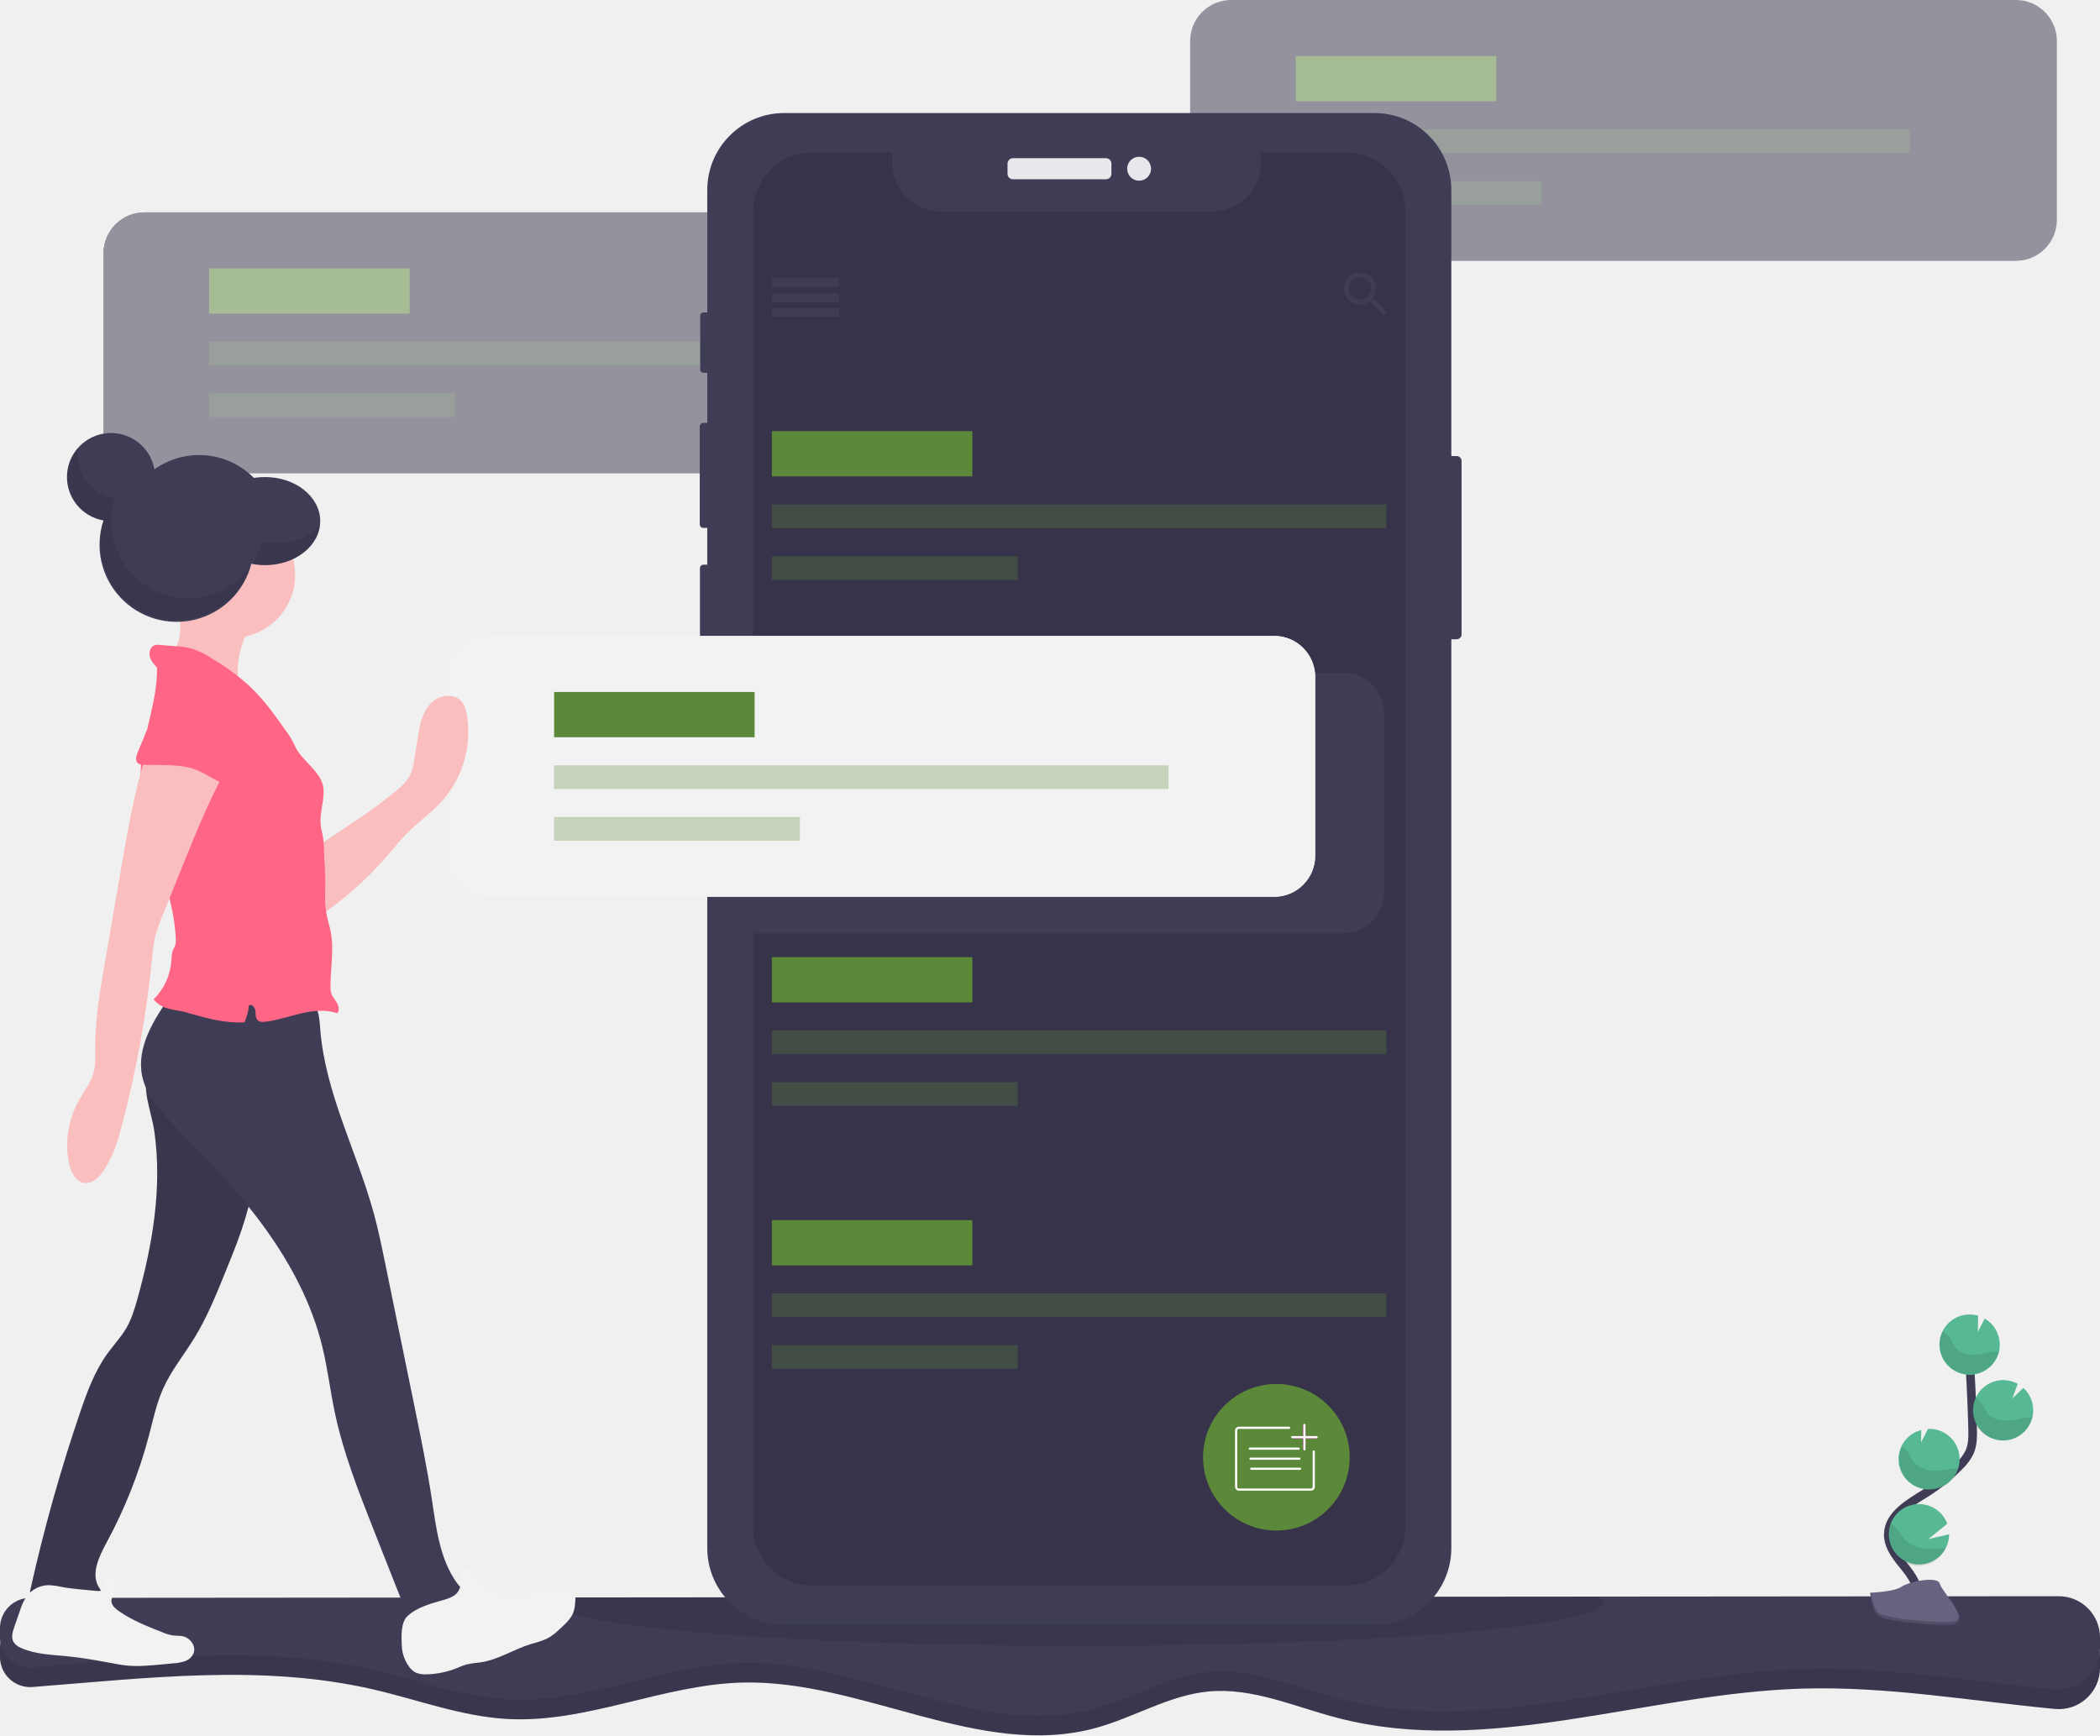
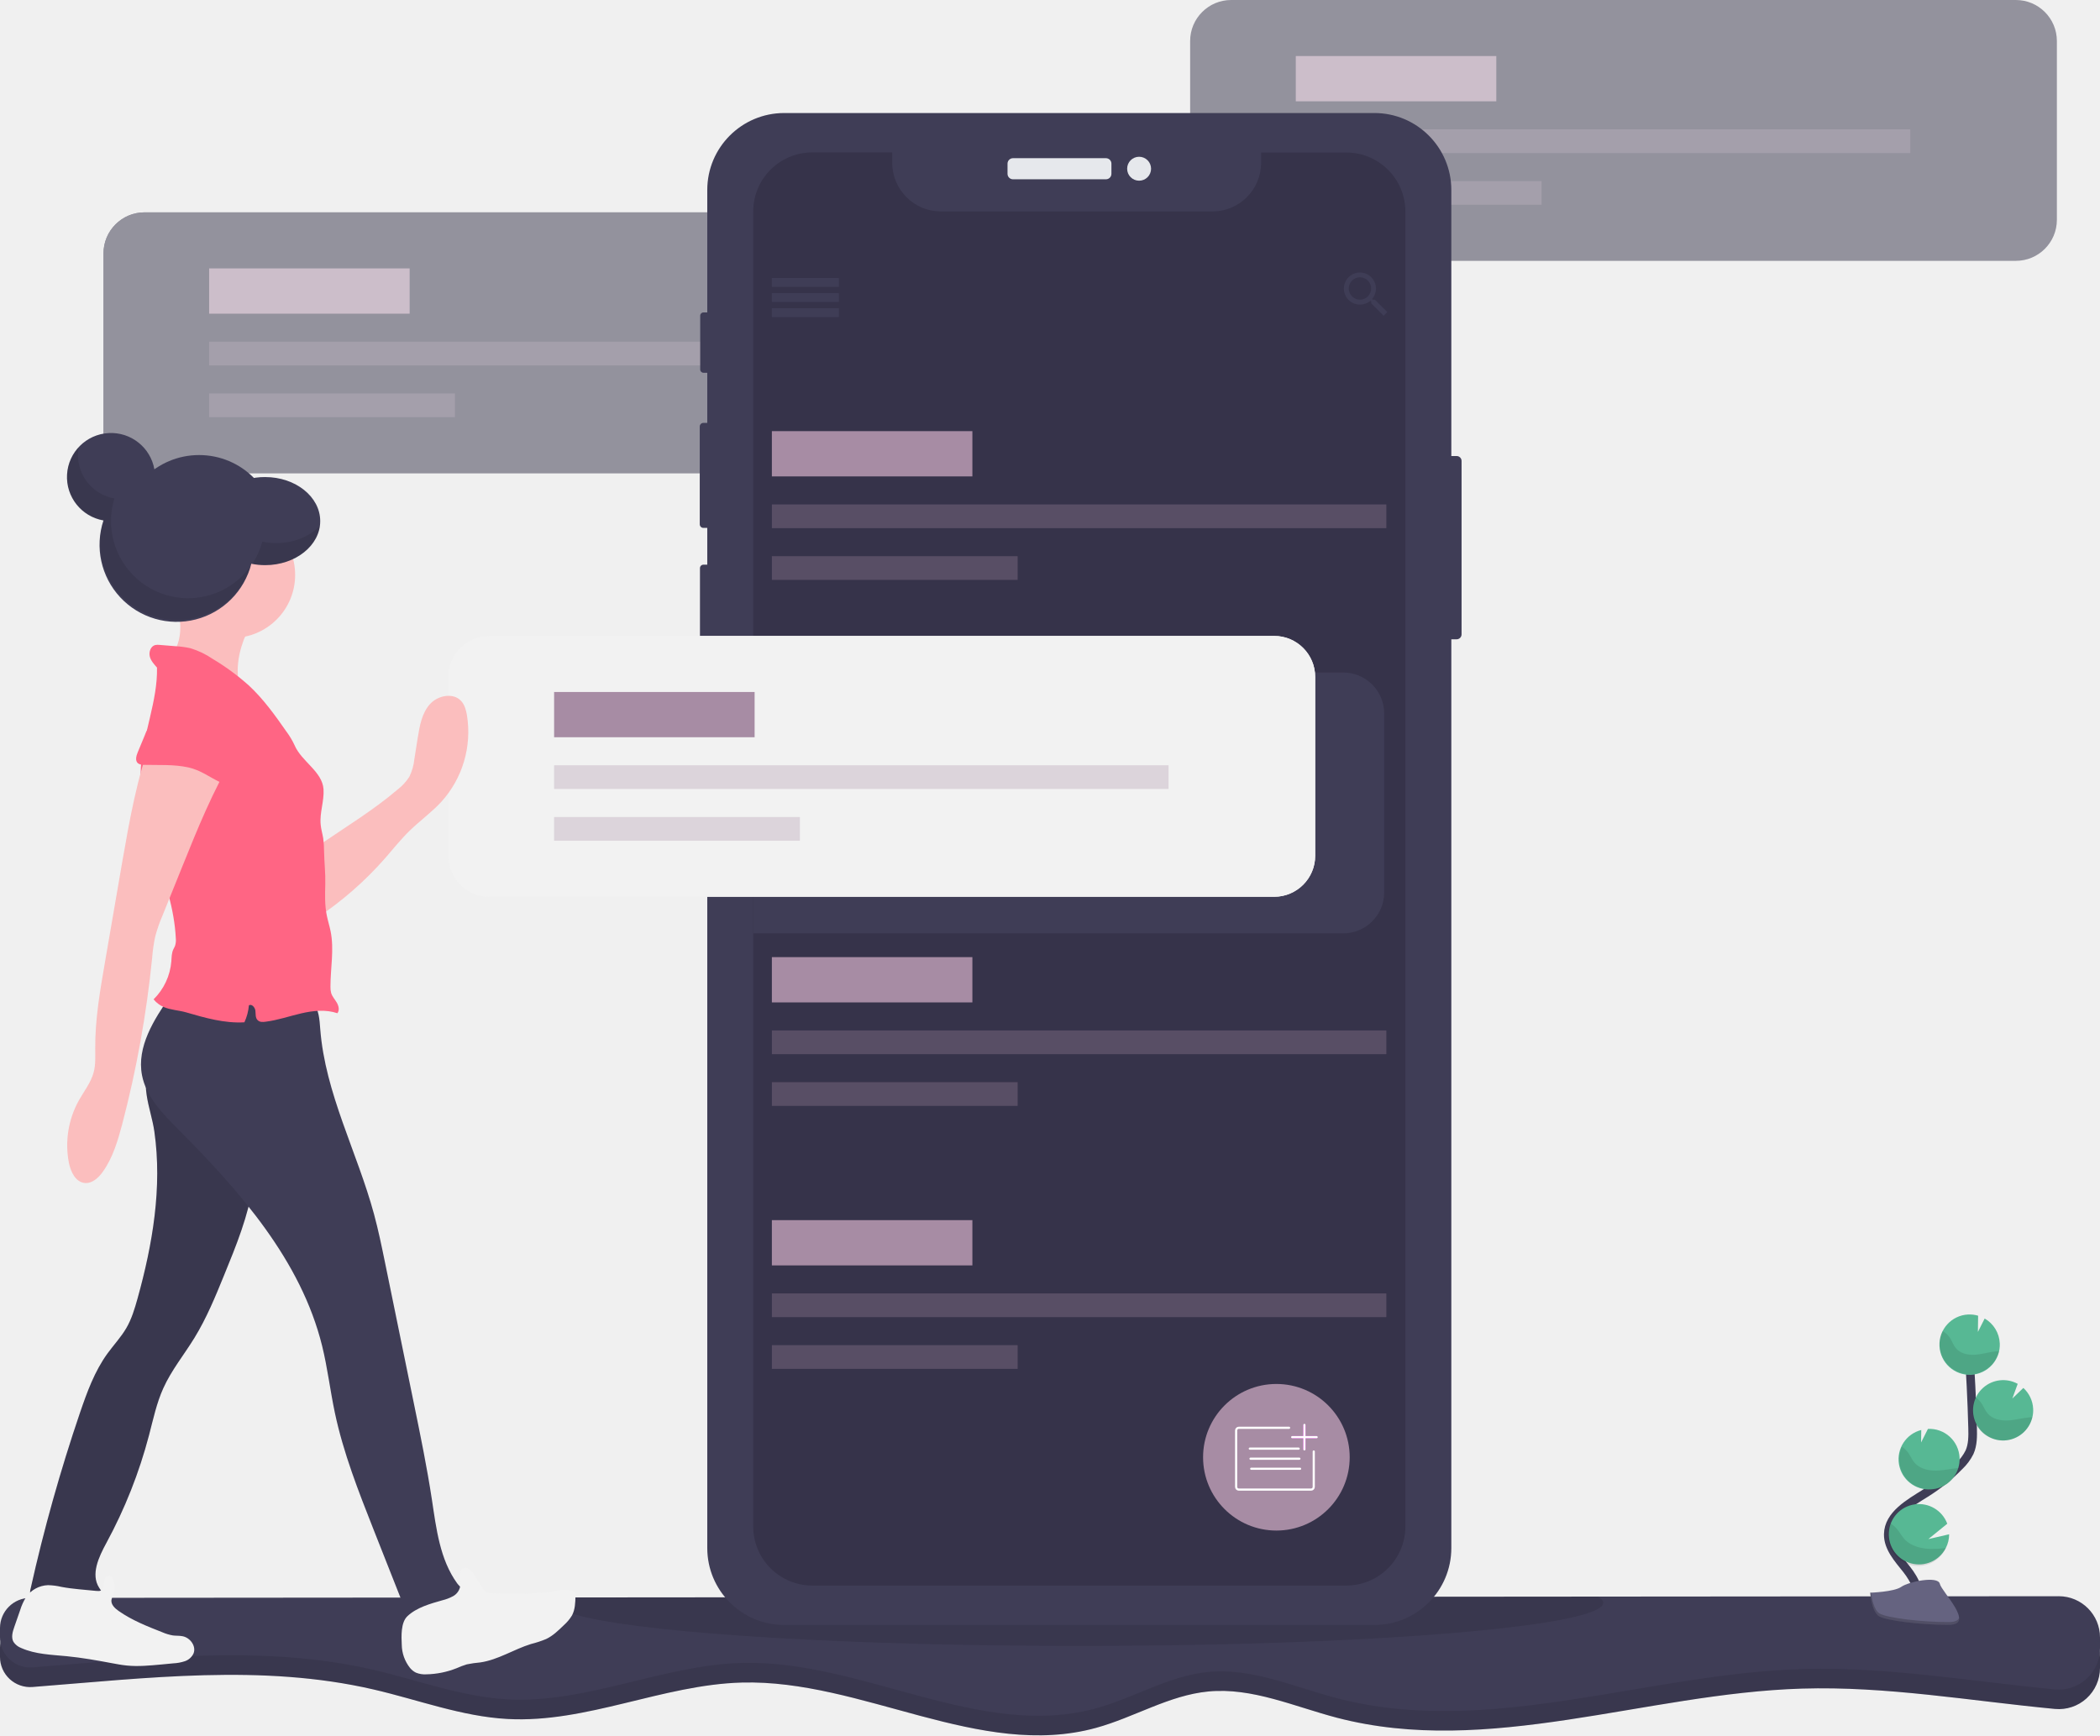
<svg xmlns="http://www.w3.org/2000/svg" data-name="Layer 1" width="974" height="805.02" viewBox="0 0 974 805.02">
  <path d="M974 768.75v5a19.11 19.11 0 01-20.91 19c-39.15-3.72-78.12-10.64-117.4-9.43-72.42 2.21-145.44 31.83-215.54 13.53-19.77-5.16-39.32-14.13-59.66-12.2-18.25 1.73-34.49 12.05-52.17 16.89C454.55 816.3 399.8 779 344.06 780.51c-36.74 1-71.92 18.89-108.62 16.9-21.27-1.14-41.53-8.92-62.28-13.71-51.66-11.94-104.86-5.27-158.09-1.13A14 14 0 010 768.64v-4.28a14 14 0 0114-14l940.92-.76A19.11 19.11 0 01974 768.75z" fill="#3f3d56" />
  <path d="M974 768.75v5a19.11 19.11 0 01-20.91 19c-39.15-3.72-78.12-10.64-117.4-9.43-72.42 2.21-145.44 31.83-215.54 13.53-19.77-5.16-39.32-14.13-59.66-12.2-18.25 1.73-34.49 12.05-52.17 16.89C454.55 816.3 399.8 779 344.06 780.51c-36.74 1-71.92 18.89-108.62 16.9-21.27-1.14-41.53-8.92-62.28-13.71-51.66-11.94-104.86-5.27-158.09-1.13A14 14 0 010 768.64v-4.28a14 14 0 0114-14l940.92-.76A19.11 19.11 0 01974 768.75z" opacity=".1" />
  <path d="M974 759.61v5a20.39 20.39 0 01-.11 2.08 19.11 19.11 0 01-20.8 17c-39.15-3.73-78.12-10.65-117.4-9.44-72.42 2.22-145.44 31.84-215.54 13.53-19.77-5.16-39.32-14.13-59.66-12.2-18.25 1.73-34.49 12.05-52.17 16.9-53.77 14.72-108.52-22.58-164.26-21.08-36.74 1-71.92 18.89-108.62 16.91-21.27-1.15-41.53-8.92-62.28-13.72-51.65-11.93-104.86-5.26-158.09-1.12a14 14 0 01-14.86-11.5 13.7 13.7 0 01-.21-2.46v-4.28a14 14 0 0114-14l235.83-.19 481.81-.4 223.28-.18A19.11 19.11 0 01974 759.61z" fill="#3f3d56" />
  <path d="M743.59 743.51c0 2.21-4.36 4.33-12.4 6.32-32.19 7.95-123.19 13.68-230.6 13.68-105.67 0-195.58-5.55-229-13.31-9-2.09-14-4.34-14-6.69 0-.82.6-1.63 1.78-2.43l481.81-.4c1.59.93 2.41 1.83 2.41 2.83z" opacity=".1" />
  <g opacity=".5">
    <rect x="552" width="402" height="121" rx="19.03" fill="#36334a" />
-     <path fill="#5c8839" d="M601 26h93v21h-93z" />
-     <path fill="#5c8839" opacity=".3" d="M601 60h285v11H601zm0 24h114v11H601z" />
+     <path fill="#a78ca4" d="M601 26h93v21h-93z" />
+     <path fill="#a78ca4" opacity=".3" d="M601 60h285v11H601zm0 24h114v11H601z" />
  </g>
  <g opacity=".5">
    <rect x="48" y="98.51" width="402" height="121" rx="19.03" fill="#36334a" />
    <path fill="#36334a" d="M97 124.51h93v21H97zm0 34h285v11H97zm0 24h114v11H97z" />
    <rect x="48" y="98.51" width="402" height="121" rx="19.03" fill="#36334a" />
-     <path fill="#5c8839" d="M97 124.51h93v21H97z" />
-     <path fill="#5c8839" opacity=".3" d="M97 158.51h285v11H97zm0 24h114v11H97z" />
+     <path fill="#a78ca4" d="M97 124.51h93v21H97z" />
+     <path fill="#a78ca4" opacity=".3" d="M97 158.51h285v11H97zm0 24h114v11H97z" />
  </g>
  <rect x="667.58" y="211.54" width="10.31" height="85.02" rx="2.29" fill="#3f3d56" />
  <rect x="324.76" y="144.93" width="5.79" height="27.99" rx="1.5" fill="#3f3d56" />
  <rect x="324.55" y="196.17" width="6.52" height="48.72" rx="1.69" fill="#3f3d56" />
  <rect x="324.65" y="261.94" width="6.21" height="49.14" rx="1.61" fill="#3f3d56" />
  <rect x="328.04" y="52.43" width="345.1" height="701.37" rx="35.69" fill="#3f3d56" />
  <rect x="467.3" y="73.38" width="48.19" height="9.79" rx="2.54" fill="#e6e8ec" />
  <circle cx="528.33" cy="78.27" r="5.55" fill="#e6e8ec" />
  <path d="M651.83 98.11v610a27.41 27.41 0 01-27.41 27.4H376.76a27.41 27.41 0 01-27.41-27.4v-610a27.41 27.41 0 0127.41-27.41h37.06v4.81a22.58 22.58 0 0022.57 22.57h126a22.57 22.57 0 0022.52-22.57v-4.76h39.51a27.41 27.41 0 0127.41 27.36z" fill="#36334a" />
  <path fill="#3f3d56" d="M358 129h31v4h-31zm0 7h31v4h-31zm0 7h31v4h-31z" />
  <path fill="#3f3d56" d="M358 129h31v4h-31zm0 7h31v4h-31zm0 7h31v4h-31zm279.66-4h-.91l-.35-.29a7.61 7.61 0 001.78-4.89 7.44 7.44 0 10-7.4 7.48 7.73 7.73 0 004.88-1.78l.34.29v.92l5.74 5.75 1.72-1.72zm-6.88 0a5.18 5.18 0 115.16-5.18 5.15 5.15 0 01-5.16 5.18z" />
-   <path fill="#5c8839" d="M358 200h93v21h-93z" />
-   <path fill="#5c8839" opacity=".3" d="M358 234h285v11H358zm0 24h114v11H358z" />
-   <path fill="#5c8839" d="M358 444h93v21h-93z" />
-   <path fill="#5c8839" opacity=".3" d="M358 478h285v11H358zm0 24h114v11H358z" />
-   <path fill="#5c8839" d="M358 566h93v21h-93z" />
-   <path fill="#5c8839" opacity=".3" d="M358 600h285v11H358zm0 24h114v11H358z" />
-   <circle cx="592" cy="676" r="34" fill="#5c8839" />
+   <path fill="#a78ca4" d="M358 200h93v21h-93z" />
+   <path fill="#a78ca4" opacity=".3" d="M358 234h285v11H358zm0 24h114v11H358z" />
+   <path fill="#a78ca4" d="M358 444h93v21h-93z" />
+   <path fill="#a78ca4" opacity=".3" d="M358 478h285v11H358zm0 24h114v11H358z" />
+   <path fill="#a78ca4" d="M358 566h93v21h-93z" />
+   <path fill="#a78ca4" opacity=".3" d="M358 600h285v11H358zm0 24h114v11H358z" />
+   <circle cx="592" cy="676" r="34" fill="#a78ca4" />
  <path d="M609.33 673.32v16.43a1.25 1.25 0 01-1.25 1.25h-33.5a1.25 1.25 0 01-1.25-1.25v-26.17a1.25 1.25 0 011.25-1.25h23.31M579.67 672h22.66M580 676.67h22.67m-22.34 4.66H603" fill="none" stroke="#fff" stroke-linecap="round" stroke-miterlimit="10" />
  <path fill="none" stroke="#f0f" stroke-miterlimit="10" d="M605 661v11.33m5.67-5.66h-11.34" />
  <path fill="none" stroke="#fff" stroke-linecap="round" stroke-miterlimit="10" d="M605 661v11.33m5.67-5.66h-11.34" />
  <path d="M888.6 745.17c3-5.51-.4-12.27-4.29-17.18s-8.61-10-8.51-16.29c.15-9 9.7-14.31 17.33-19.09a84 84 0 0015.56-12.51 22.8 22.8 0 004.78-6.4c1.58-3.52 1.54-7.52 1.44-11.37q-.51-19.26-1.91-38.49" fill="none" stroke="#3f3d56" stroke-miterlimit="10" stroke-width="4" />
  <path d="M927.51 623.14a14 14 0 00-7-11.5l-3.14 6.22.1-7.53a14.22 14.22 0 00-4.63-.56 14 14 0 1014.68 13.37zm-25.03 94.99a14 14 0 11.68-11.3l-8.77 7.13 9.65-2.23a14 14 0 01-1.56 6.4zm-6.93-27.25a14 14 0 01-4.45-27.53l-.08 5.78 3.18-6.29a14 14 0 0114.67 13.36 13.84 13.84 0 01-.6 4.79 14 14 0 01-12.72 9.89zm34.07-22.67a14 14 0 116.21-26.27l-2.48 6.8 5.1-4.9a14 14 0 014.55 9.67 13.79 13.79 0 01-.35 3.87 14 14 0 01-13.03 10.83z" fill="#57b894" />
  <path d="M925.62 626.88c-3.24.35-6.39 1.36-9.64 1.56s-6.82-.57-8.88-3.1c-1.1-1.36-1.66-3.08-2.59-4.57a10 10 0 00-3.54-3.33 14 14 0 1026.24 9.32q-.79.03-1.59.12zm4 41.33a14 14 0 01-13.35-20 10.37 10.37 0 012.82 2.82c1 1.51 1.61 3.26 2.78 4.64 2.19 2.57 5.92 3.41 9.31 3.26s6.66-1.12 10-1.43c.47 0 .94-.07 1.42-.08a14 14 0 01-12.98 10.79zm-34.07 22.67a14 14 0 01-13.46-19.76 11.48 11.48 0 013 2.85c1.09 1.54 1.77 3.32 3.05 4.74 2.37 2.63 6.35 3.56 9.93 3.48s6.83-.93 10.28-1.2a14 14 0 01-12.8 9.89zm6.93 27.25a14.017 14.017 0 01-25.59-11.45 13.84 13.84 0 013.08 2.75c1.34 1.62 2.22 3.47 3.76 5 2.87 2.82 7.5 4 11.63 4.09a60 60 0 007.12-.39z" opacity=".1" />
  <path d="M867.43 738.82s11.08-.34 14.42-2.72 17-5.21 17.86-1.4 16.65 19 4.15 19.06-29.06-1.94-32.4-4-4.03-10.94-4.03-10.94z" fill="#656380" />
  <path d="M904.08 752.44c-12.51.1-29.06-1.95-32.39-4-2.54-1.55-3.55-7.09-3.89-9.65h-.37s.7 8.94 4 11 19.89 4.07 32.4 4c3.61 0 4.85-1.31 4.78-3.21-.47 1.12-1.84 1.83-4.53 1.86z" opacity=".2" />
  <path d="M642 331.03v82.94a19 19 0 01-19 19H349.35v-121H623a19 19 0 0119 19.06z" fill="#3f3d56" />
  <rect x="208" y="295" width="402" height="121" rx="19.03" fill="#f2f2f2" />
  <rect x="208" y="295" width="402" height="121" rx="19.03" fill="#f2f2f2" />
-   <path fill="#5c8839" d="M257 321h93v21h-93z" />
-   <path fill="#5c8839" opacity=".3" d="M257 355h285v11H257zm0 24h114v11H257z" />
+   <path fill="#a78ca4" d="M257 321h93v21h-93z" />
+   <path fill="#a78ca4" opacity=".3" d="M257 355h285v11H257zm0 24h114v11H257z" />
  <circle cx="92.34" cy="246.84" r="35.75" fill="#3f3d56" />
  <path d="M71.6 524.94c3.69 25.89-.81 52.29-7.82 77.48-1.31 4.69-2.72 9.42-5.17 13.63s-5.86 7.83-8.74 11.79c-6 8.26-9.52 18-12.81 27.64a779.65 779.65 0 00-22.82 81.32 5.57 5.57 0 000 3.47c.87 2 3.51 2.26 5.68 2.25l28.06-.15c1-1.92-.85-4-2-5.84-4-6.22-.16-14.3 3.37-20.81a223.74 223.74 0 0019.78-50c1.92-7.33 3.48-14.82 6.6-21.73 3.77-8.38 9.68-15.59 14.48-23.43 5.58-9.11 9.65-19 13.69-28.93 5.64-13.78 11.33-27.73 13.55-42.45 2.09-13.82 1.06-27.9-.3-41.81a2.64 2.64 0 00-3.06-3l-37.65-1.94c-7.76-.4-9.6-2.1-8.42 5.52.82 5.69 2.76 11.23 3.58 16.99z" fill="#3f3d56" />
  <path d="M71.6 524.94c3.69 25.89-.81 52.29-7.82 77.48-1.31 4.69-2.72 9.42-5.17 13.63s-5.86 7.83-8.74 11.79c-6 8.26-9.52 18-12.81 27.64a779.65 779.65 0 00-22.82 81.32 5.57 5.57 0 000 3.47c.87 2 3.51 2.26 5.68 2.25l28.06-.15c1-1.92-.85-4-2-5.84-4-6.22-.16-14.3 3.37-20.81a223.74 223.74 0 0019.78-50c1.92-7.33 3.48-14.82 6.6-21.73 3.77-8.38 9.68-15.59 14.48-23.43 5.58-9.11 9.65-19 13.69-28.93 5.64-13.78 11.33-27.73 13.55-42.45 2.09-13.82 1.06-27.9-.3-41.81a2.64 2.64 0 00-3.06-3l-37.65-1.94c-7.76-.4-9.6-2.1-8.42 5.52.82 5.69 2.76 11.23 3.58 16.99z" opacity=".1" />
  <path d="M79 461.99c-7.65 11-15.67 23.66-13.13 36.83 1.93 10 9.55 17.75 16.74 25 28.74 28.86 57 60.92 66.78 100.47 2.52 10.22 3.74 20.71 5.91 31 3.94 18.7 11 36.58 18 54.35l18.72 47.38a28.36 28.36 0 0027.1-18c-2.46-.19-5.67-2.57-7.11-4.57-8-11.07-9.64-25.31-11.69-38.81-2.27-14.92-5.3-29.72-8.34-44.51l-13.4-65.42c-1.55-7.55-3.1-15.11-5.12-22.54-7.82-28.83-22.64-56-24.93-85.81-.34-4.38-.55-9.19-3.52-12.44-3.12-3.43-8.24-4-12.87-4.27-18.73-1.24-34.89-3.07-53.14 1.34z" fill="#3f3d56" />
  <path d="M28.47 736.13a29.86 29.86 0 00-6.22-.8 12.92 12.92 0 00-10.16 5.55 25.25 25.25 0 00-2.73 6l-2.71 7.78c-.8 2.28-1.58 4.91-.39 7a7.42 7.42 0 003.64 2.85c6.56 2.92 13.95 3.08 21.1 3.78 6.94.68 13.82 1.9 20.67 3.19 2.36.44 4.71.89 7.1 1.13 5.34.54 10.72 0 16.06-.48l5.51-.53a19.84 19.84 0 005.42-1 6.83 6.83 0 004-3.59c1.36-3.37-1.56-7.36-5.13-8-1.45-.29-2.95-.16-4.42-.35a20.88 20.88 0 01-4.84-1.45c-7.05-2.77-14.17-5.57-20.37-9.93-1.72-1.21-3.52-2.9-3.33-5a10.19 10.19 0 01.89-2.59 9.46 9.46 0 00.08-6.69c-.34-.92-1-1.89-1.93-2-2.64-.32-2.32 3.53-2.71 5-.53 2-1.49 2.18-3.37 2-5.4-.58-10.8-.85-16.16-1.87zm157.87 26.83a17.65 17.65 0 003.82 10.75 8.36 8.36 0 002.72 2.19 10.92 10.92 0 004.95.79 40.05 40.05 0 0013.89-2.81 39.7 39.7 0 014.8-1.81 53.88 53.88 0 016.24-.9c8.27-1.19 15.53-6.07 23.52-8.54a49.45 49.45 0 007-2.3c3.16-1.49 5.72-4 8.23-6.43a19.89 19.89 0 003.78-4.52c1.47-2.74 1.56-6 1.62-9.1a2.59 2.59 0 00-.24-1.41 2.1 2.1 0 00-.9-.71c-2.43-1.2-5.31-.6-8-.13-9.72 1.73-19.67 1.41-29.54 1.09a4.29 4.29 0 01-4.54-2.59l-3.75-6c-1.07-1.72-2.77-3.69-4.71-3.1-1.55.47-2.18 2.37-2.12 4s.56 3.25.25 4.84a6.61 6.61 0 01-3.2 4.16 20.44 20.44 0 01-5 1.92c-5.52 1.56-11.94 3.33-16.21 7.39-3.09 2.92-2.8 9.37-2.61 13.22z" fill="#f2f2f2" />
  <path d="M184.4 366.26a23.17 23.17 0 005.46-5.94 24.21 24.21 0 002.33-8.21l1.57-9.92c.87-5.47 1.89-11.26 5.54-15.43s10.92-5.66 14.63-1.54c1.62 1.79 2.26 4.25 2.66 6.64a48.34 48.34 0 01-11.82 40c-4.49 4.92-10 8.83-14.75 13.48-4.14 4-7.73 8.59-11.55 12.94a159.42 159.42 0 01-31.47 27.5c.14-7.44 1.09-15.42 0-22.81-.81-5.34-3-8.22 2.17-11.71 12-8.16 24.11-15.54 35.23-25zM83.56 293.08c-.39 5.32-2.6 10.76-7 13.83q18.69 6.54 36.87 14.42c-2.34-2.25-3.05-5.7-3.16-8.94-.31-8.47 2.62-16.8 6.9-24.1a5.85 5.85 0 001.13-3.18c-.14-2.36-2.94-3.45-5.24-4a128.86 128.86 0 00-23.92-3.47c-3.45-.11-7.54-1.2-6.76 3.19.74 4.1 1.49 8.1 1.18 12.25z" fill="#fbbebe" />
  <circle cx="107.66" cy="266.7" r="29.23" fill="#fbbebe" />
  <path d="M136.6 345.65a35.36 35.36 0 00-3.71-6.22c-5.3-7.61-10.74-15.21-17.54-21.51a109.19 109.19 0 00-16.65-12.23 37.79 37.79 0 00-10.42-5 40.77 40.77 0 00-6.69-.91l-7.59-.62a6.21 6.21 0 00-2 .06c-2.06.52-3 3.08-2.56 5.15s2 3.75 3.38 5.32c.34 15.49-6.55 30.77-7.48 46.24-1.63 27 14.88 52.21 16.2 79.28a8.55 8.55 0 01-.38 3.63c-.22.56-.55 1.07-.8 1.62-.78 1.7-.75 3.63-.89 5.5a27.94 27.94 0 01-8.23 17.62 12.23 12.23 0 004.64 3.54c3.19 1.39 7 1.51 10.39 2.48 8.84 2.58 17.9 5.18 27.09 4.63a23.9 23.9 0 002.09-7.87c1.3-.81 2.8.92 3 2.44s-.09 3.29 1 4.39 2.47.93 3.8.76c5.61-.71 11-2.6 16.5-3.87s11.38-1.88 16.73-.06c1.08-1.37.62-3.4-.26-4.9s-2.13-2.82-2.63-4.49a10.08 10.08 0 01-.32-2.95c0-8.55 1.76-17.19.09-25.58-.49-2.46-1.27-4.86-1.77-7.33-1-4.79-.85-9.73-.72-14.62s-.46-10.18-.56-15.14a48.29 48.29 0 00-.4-6.13c-.34-2.13-1-4.21-1.18-6.36-.54-5.46 1.66-10.88 1.33-16.36-.55-8.32-10.22-12.84-13.46-20.51z" fill="#ff6584" />
  <path d="M70.63 341.73c-7.08 18.78-10.54 38.7-14 58.48l-8 46.46c-2.27 13.13-4.55 26.34-4.46 39.66 0 3.74.24 7.55-.74 11.16-1.28 4.74-4.46 8.69-6.87 13a42.78 42.78 0 00-4.6 28.93c.82 4.15 3.06 8.86 7.27 9.34 3.46.38 6.45-2.37 8.47-5.21 4.64-6.51 6.94-14.37 9-22.11a500.11 500.11 0 0013.87-77.09 75.06 75.06 0 011.39-9.8 69.54 69.54 0 013.38-9.76q4.59-11.38 9.19-22.76c7.07-17.53 14.18-35.14 23.89-51.36-9.6-2.76-19.59-6-29.19-8.73-2.77-.82-5.74-.33-8.6-.21z" fill="#fbbebe" />
  <path d="M87.27 355.97c-6.72-1.45-13.67-1-20.53-1.17a4.43 4.43 0 01-2.76-.72c-1.39-1.19-.8-3.42-.1-5.11l3.32-8a11.64 11.64 0 012.66-4.42c1.69-1.5 4.07-1.87 6.31-2.14 7.29-.84 14.79-1.12 21.86.85s13.72 6.45 16.88 13.08c1.32 2.76 1.93 6.24.18 8.75-2.6 3.73-8.43 7.9-12.78 5.86-5.21-2.44-9.2-5.71-15.04-6.98z" fill="#ff6584" />
  <path d="M123 221.3a29.52 29.52 0 00-16.28 4.69 35.75 35.75 0 00-35.1-8.22A20.43 20.43 0 1048 241.42a35.75 35.75 0 1068.57 20.09 32 32 0 006.41.65c14.1 0 25.54-9.15 25.54-20.43S137.08 221.3 123 221.3z" fill="#3f3d56" />
  <path d="M128.09 251.94a31.1 31.1 0 01-6.41-.65 35.57 35.57 0 01-4.68 10.29 32.11 32.11 0 006 .58c13.18 0 24-8 25.39-18.24-4.69 4.88-12.04 8.02-20.3 8.02zm-40.86 25.57a35.8 35.8 0 01-34.18-46.28 20.43 20.43 0 01-16.89-20.12 20.09 20.09 0 01.33-3.66 20.43 20.43 0 0011.46 34 35.75 35.75 0 0068.29 21.18 35.68 35.68 0 01-29.01 14.88z" opacity=".1" />
</svg>
